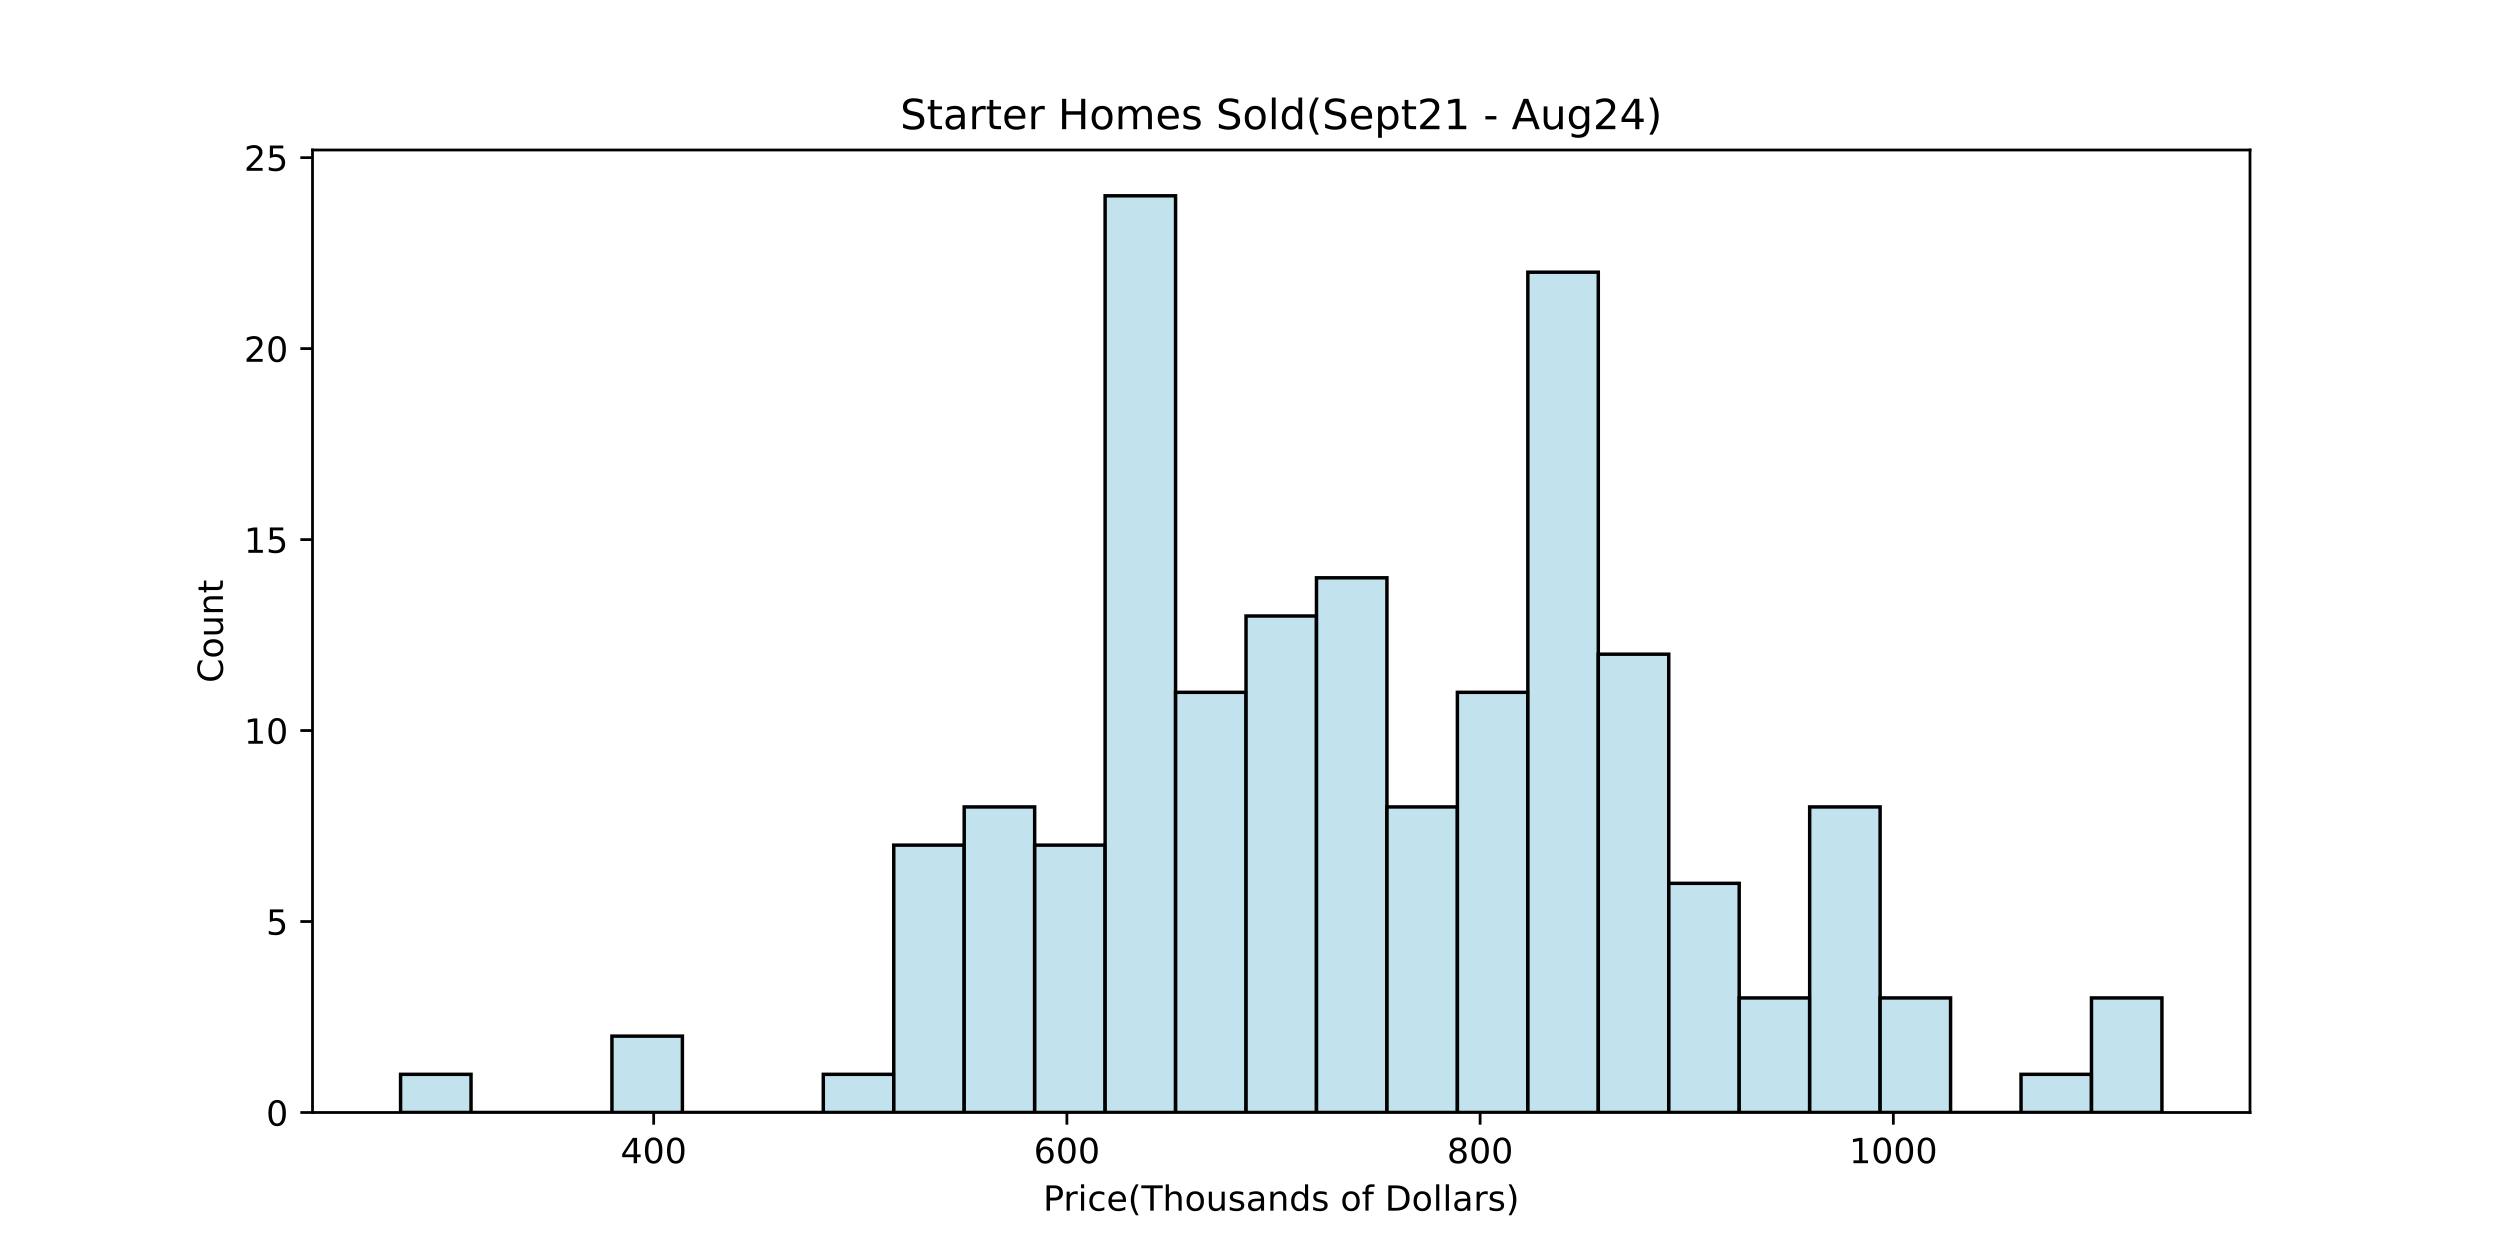
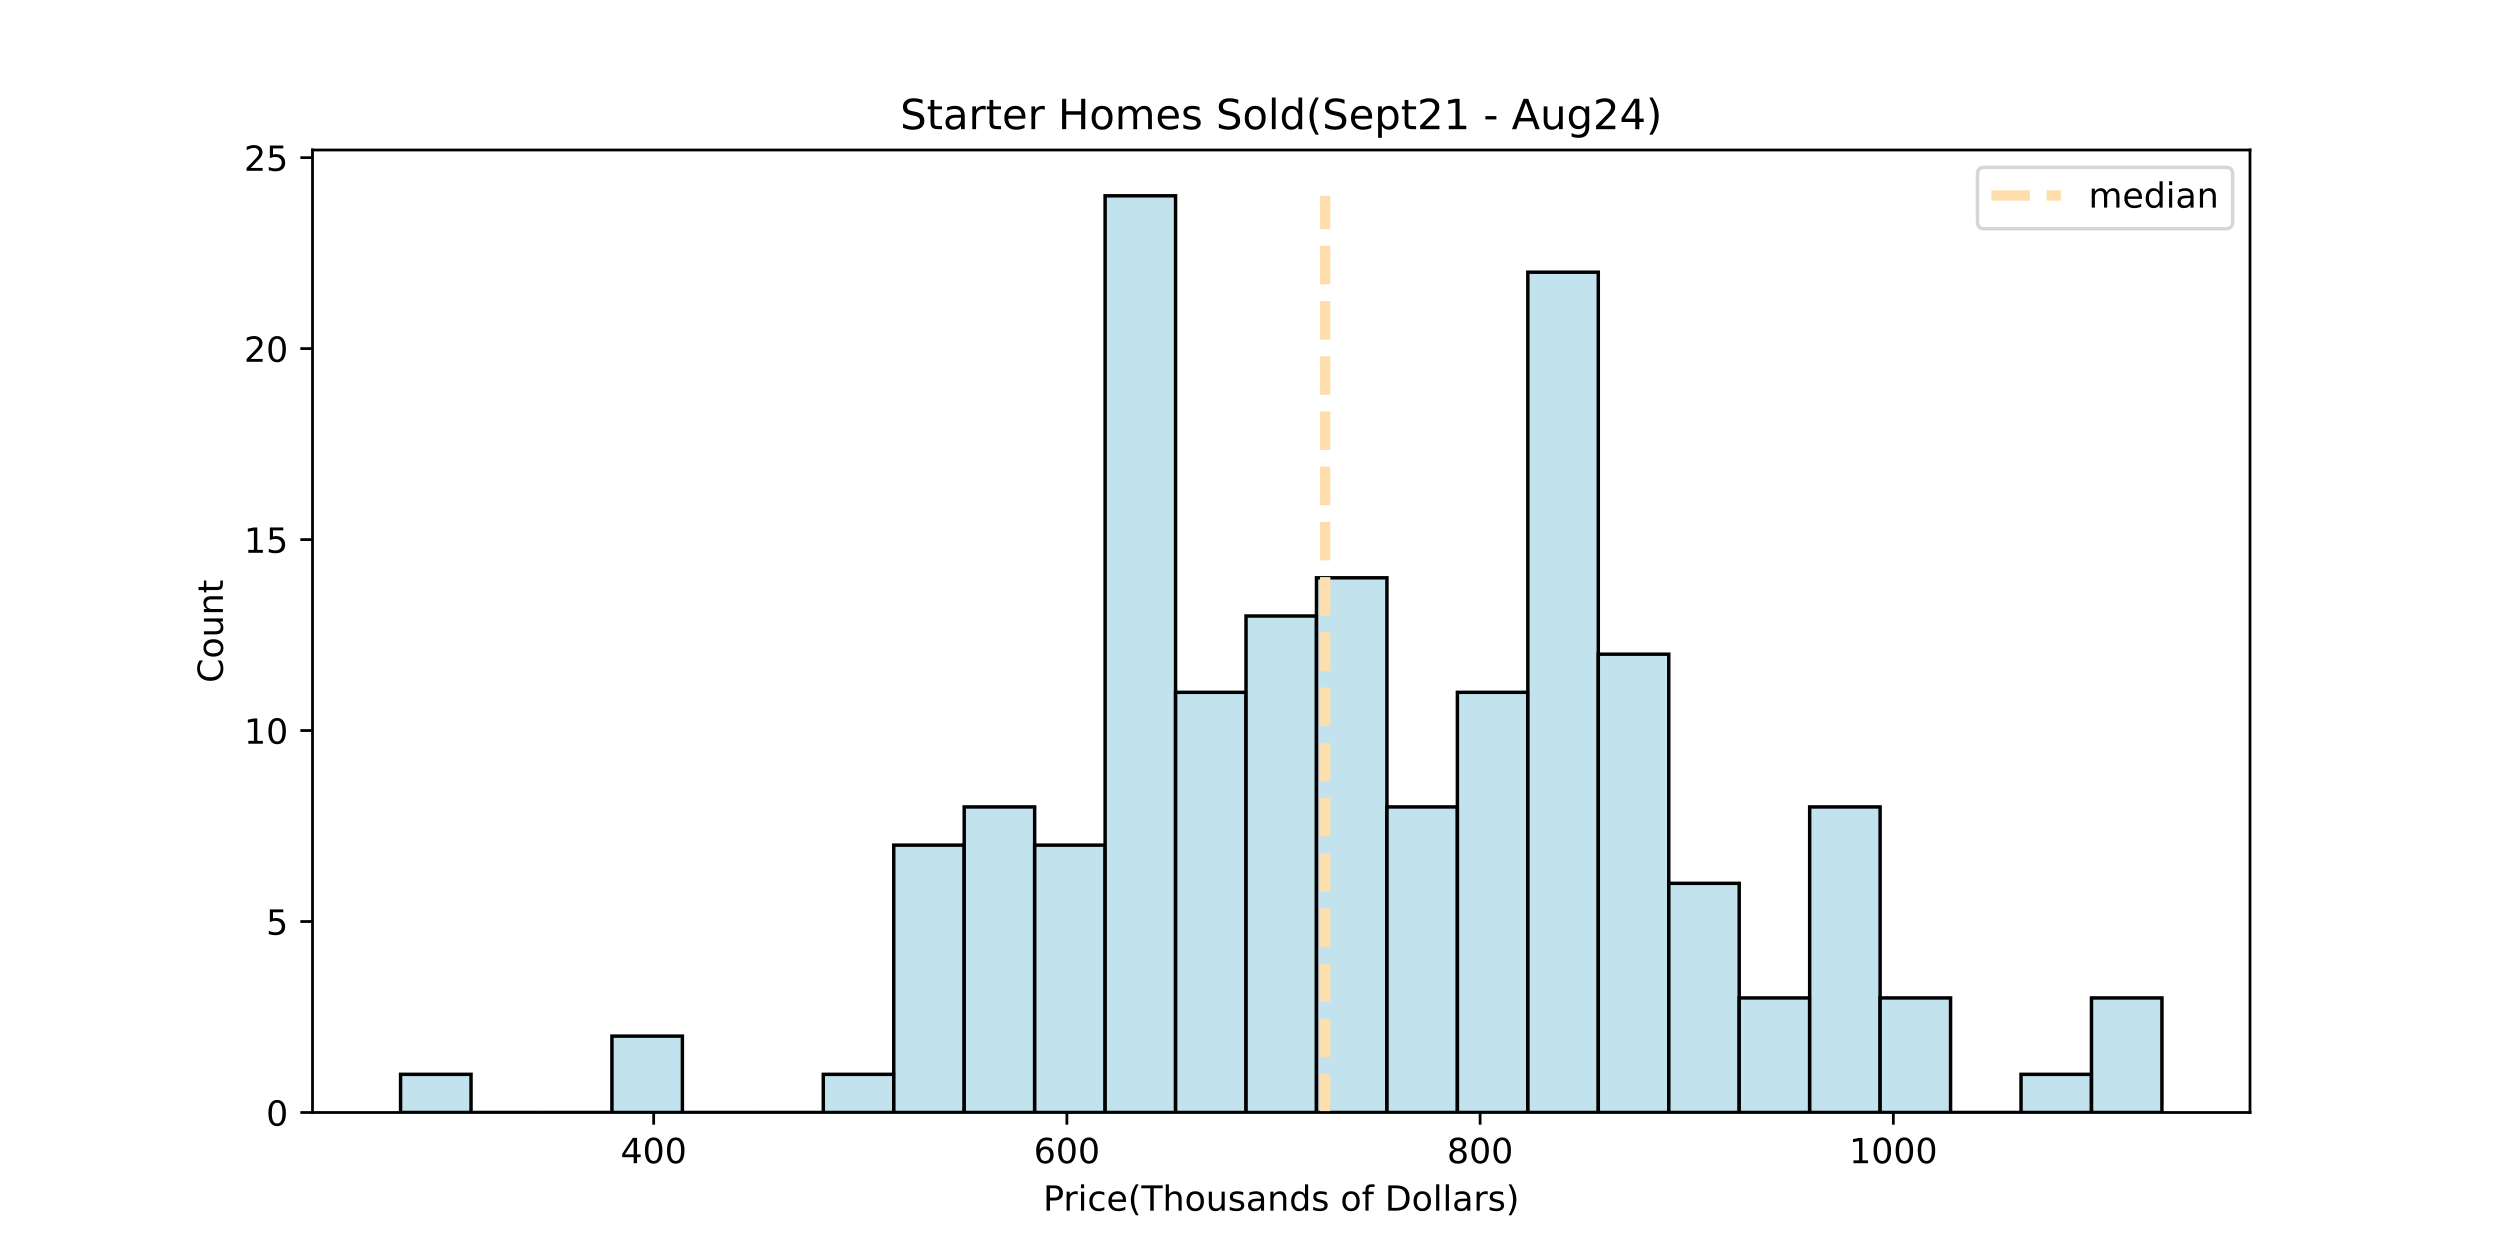
<svg xmlns="http://www.w3.org/2000/svg" xmlns:xlink="http://www.w3.org/1999/xlink" width="720pt" height="360pt" viewBox="0 0 720 360" version="1.1">
  <defs>
    <style type="text/css">*{stroke-linejoin: round; stroke-linecap: butt}</style>
  </defs>
  <g id="figure_1">
    <g id="patch_1">
      <path d="M 0 360  L 720 360  L 720 0  L 0 0  z " style="fill: #ffffff" />
    </g>
    <g id="axes_1">
      <g id="patch_2">
        <path d="M 90 320.4  L 648 320.4  L 648 43.2  L 90 43.2  z " style="fill: #ffffff" />
      </g>
      <g id="patch_3">
-         <path d="M 115.364 320.4  L 135.655 320.4  L 135.655 309.4  L 115.364 309.4  z " clip-path="url(#pa57f834e1c)" style="fill: #add8e6; fill-opacity: 0.75; stroke: #000000; stroke-linejoin: miter" />
+         <path d="M 115.364 320.4  L 135.655 320.4  L 135.655 309.4  L 115.364 309.4  z " clip-path="url(#pb97c5be445)" style="fill: #add8e6; fill-opacity: 0.75; stroke: #000000; stroke-linejoin: miter" />
      </g>
      <g id="patch_4">
-         <path d="M 135.655 320.4  L 155.945 320.4  L 155.945 320.4  L 135.655 320.4  z " clip-path="url(#pa57f834e1c)" style="fill: #add8e6; fill-opacity: 0.75; stroke: #000000; stroke-linejoin: miter" />
+         <path d="M 135.655 320.4  L 155.945 320.4  L 155.945 320.4  L 135.655 320.4  z " clip-path="url(#pb97c5be445)" style="fill: #add8e6; fill-opacity: 0.75; stroke: #000000; stroke-linejoin: miter" />
      </g>
      <g id="patch_5">
-         <path d="M 155.945 320.4  L 176.236 320.4  L 176.236 320.4  L 155.945 320.4  z " clip-path="url(#pa57f834e1c)" style="fill: #add8e6; fill-opacity: 0.75; stroke: #000000; stroke-linejoin: miter" />
+         <path d="M 155.945 320.4  L 176.236 320.4  L 176.236 320.4  L 155.945 320.4  z " clip-path="url(#pb97c5be445)" style="fill: #add8e6; fill-opacity: 0.75; stroke: #000000; stroke-linejoin: miter" />
      </g>
      <g id="patch_6">
-         <path d="M 176.236 320.4  L 196.527 320.4  L 196.527 298.4  L 176.236 298.4  z " clip-path="url(#pa57f834e1c)" style="fill: #add8e6; fill-opacity: 0.75; stroke: #000000; stroke-linejoin: miter" />
+         <path d="M 176.236 320.4  L 196.527 320.4  L 196.527 298.4  L 176.236 298.4  z " clip-path="url(#pb97c5be445)" style="fill: #add8e6; fill-opacity: 0.75; stroke: #000000; stroke-linejoin: miter" />
      </g>
      <g id="patch_7">
-         <path d="M 196.527 320.4  L 216.818 320.4  L 216.818 320.4  L 196.527 320.4  z " clip-path="url(#pa57f834e1c)" style="fill: #add8e6; fill-opacity: 0.75; stroke: #000000; stroke-linejoin: miter" />
+         <path d="M 196.527 320.4  L 216.818 320.4  L 216.818 320.4  L 196.527 320.4  z " clip-path="url(#pb97c5be445)" style="fill: #add8e6; fill-opacity: 0.75; stroke: #000000; stroke-linejoin: miter" />
      </g>
      <g id="patch_8">
-         <path d="M 216.818 320.4  L 237.109 320.4  L 237.109 320.4  L 216.818 320.4  z " clip-path="url(#pa57f834e1c)" style="fill: #add8e6; fill-opacity: 0.75; stroke: #000000; stroke-linejoin: miter" />
+         <path d="M 216.818 320.4  L 237.109 320.4  L 237.109 320.4  L 216.818 320.4  z " clip-path="url(#pb97c5be445)" style="fill: #add8e6; fill-opacity: 0.75; stroke: #000000; stroke-linejoin: miter" />
      </g>
      <g id="patch_9">
-         <path d="M 237.109 320.4  L 257.4 320.4  L 257.4 309.4  L 237.109 309.4  z " clip-path="url(#pa57f834e1c)" style="fill: #add8e6; fill-opacity: 0.75; stroke: #000000; stroke-linejoin: miter" />
+         <path d="M 237.109 320.4  L 257.4 320.4  L 257.4 309.4  L 237.109 309.4  z " clip-path="url(#pb97c5be445)" style="fill: #add8e6; fill-opacity: 0.75; stroke: #000000; stroke-linejoin: miter" />
      </g>
      <g id="patch_10">
-         <path d="M 257.4 320.4  L 277.691 320.4  L 277.691 243.4  L 257.4 243.4  z " clip-path="url(#pa57f834e1c)" style="fill: #add8e6; fill-opacity: 0.75; stroke: #000000; stroke-linejoin: miter" />
+         <path d="M 257.4 320.4  L 277.691 320.4  L 277.691 243.4  L 257.4 243.4  z " clip-path="url(#pb97c5be445)" style="fill: #add8e6; fill-opacity: 0.75; stroke: #000000; stroke-linejoin: miter" />
      </g>
      <g id="patch_11">
-         <path d="M 277.691 320.4  L 297.982 320.4  L 297.982 232.4  L 277.691 232.4  z " clip-path="url(#pa57f834e1c)" style="fill: #add8e6; fill-opacity: 0.75; stroke: #000000; stroke-linejoin: miter" />
+         <path d="M 277.691 320.4  L 297.982 320.4  L 297.982 232.4  L 277.691 232.4  z " clip-path="url(#pb97c5be445)" style="fill: #add8e6; fill-opacity: 0.75; stroke: #000000; stroke-linejoin: miter" />
      </g>
      <g id="patch_12">
-         <path d="M 297.982 320.4  L 318.273 320.4  L 318.273 243.4  L 297.982 243.4  z " clip-path="url(#pa57f834e1c)" style="fill: #add8e6; fill-opacity: 0.75; stroke: #000000; stroke-linejoin: miter" />
+         <path d="M 297.982 320.4  L 318.273 320.4  L 318.273 243.4  L 297.982 243.4  z " clip-path="url(#pb97c5be445)" style="fill: #add8e6; fill-opacity: 0.75; stroke: #000000; stroke-linejoin: miter" />
      </g>
      <g id="patch_13">
-         <path d="M 318.273 320.4  L 338.564 320.4  L 338.564 56.4  L 318.273 56.4  z " clip-path="url(#pa57f834e1c)" style="fill: #add8e6; fill-opacity: 0.75; stroke: #000000; stroke-linejoin: miter" />
+         <path d="M 318.273 320.4  L 338.564 320.4  L 338.564 56.4  L 318.273 56.4  z " clip-path="url(#pb97c5be445)" style="fill: #add8e6; fill-opacity: 0.75; stroke: #000000; stroke-linejoin: miter" />
      </g>
      <g id="patch_14">
-         <path d="M 338.564 320.4  L 358.855 320.4  L 358.855 199.4  L 338.564 199.4  z " clip-path="url(#pa57f834e1c)" style="fill: #add8e6; fill-opacity: 0.75; stroke: #000000; stroke-linejoin: miter" />
+         <path d="M 338.564 320.4  L 358.855 320.4  L 358.855 199.4  L 338.564 199.4  z " clip-path="url(#pb97c5be445)" style="fill: #add8e6; fill-opacity: 0.75; stroke: #000000; stroke-linejoin: miter" />
      </g>
      <g id="patch_15">
-         <path d="M 358.855 320.4  L 379.145 320.4  L 379.145 177.4  L 358.855 177.4  z " clip-path="url(#pa57f834e1c)" style="fill: #add8e6; fill-opacity: 0.75; stroke: #000000; stroke-linejoin: miter" />
+         <path d="M 358.855 320.4  L 379.145 320.4  L 379.145 177.4  L 358.855 177.4  z " clip-path="url(#pb97c5be445)" style="fill: #add8e6; fill-opacity: 0.75; stroke: #000000; stroke-linejoin: miter" />
      </g>
      <g id="patch_16">
-         <path d="M 379.145 320.4  L 399.436 320.4  L 399.436 166.4  L 379.145 166.4  z " clip-path="url(#pa57f834e1c)" style="fill: #add8e6; fill-opacity: 0.75; stroke: #000000; stroke-linejoin: miter" />
+         <path d="M 379.145 320.4  L 399.436 320.4  L 399.436 166.4  L 379.145 166.4  z " clip-path="url(#pb97c5be445)" style="fill: #add8e6; fill-opacity: 0.75; stroke: #000000; stroke-linejoin: miter" />
      </g>
      <g id="patch_17">
-         <path d="M 399.436 320.4  L 419.727 320.4  L 419.727 232.4  L 399.436 232.4  z " clip-path="url(#pa57f834e1c)" style="fill: #add8e6; fill-opacity: 0.75; stroke: #000000; stroke-linejoin: miter" />
+         <path d="M 399.436 320.4  L 419.727 320.4  L 419.727 232.4  L 399.436 232.4  z " clip-path="url(#pb97c5be445)" style="fill: #add8e6; fill-opacity: 0.75; stroke: #000000; stroke-linejoin: miter" />
      </g>
      <g id="patch_18">
-         <path d="M 419.727 320.4  L 440.018 320.4  L 440.018 199.4  L 419.727 199.4  z " clip-path="url(#pa57f834e1c)" style="fill: #add8e6; fill-opacity: 0.75; stroke: #000000; stroke-linejoin: miter" />
+         <path d="M 419.727 320.4  L 440.018 320.4  L 440.018 199.4  L 419.727 199.4  z " clip-path="url(#pb97c5be445)" style="fill: #add8e6; fill-opacity: 0.75; stroke: #000000; stroke-linejoin: miter" />
      </g>
      <g id="patch_19">
-         <path d="M 440.018 320.4  L 460.309 320.4  L 460.309 78.4  L 440.018 78.4  z " clip-path="url(#pa57f834e1c)" style="fill: #add8e6; fill-opacity: 0.75; stroke: #000000; stroke-linejoin: miter" />
+         <path d="M 440.018 320.4  L 460.309 320.4  L 460.309 78.4  L 440.018 78.4  z " clip-path="url(#pb97c5be445)" style="fill: #add8e6; fill-opacity: 0.75; stroke: #000000; stroke-linejoin: miter" />
      </g>
      <g id="patch_20">
-         <path d="M 460.309 320.4  L 480.6 320.4  L 480.6 188.4  L 460.309 188.4  z " clip-path="url(#pa57f834e1c)" style="fill: #add8e6; fill-opacity: 0.75; stroke: #000000; stroke-linejoin: miter" />
+         <path d="M 460.309 320.4  L 480.6 320.4  L 480.6 188.4  L 460.309 188.4  z " clip-path="url(#pb97c5be445)" style="fill: #add8e6; fill-opacity: 0.75; stroke: #000000; stroke-linejoin: miter" />
      </g>
      <g id="patch_21">
-         <path d="M 480.6 320.4  L 500.891 320.4  L 500.891 254.4  L 480.6 254.4  z " clip-path="url(#pa57f834e1c)" style="fill: #add8e6; fill-opacity: 0.75; stroke: #000000; stroke-linejoin: miter" />
+         <path d="M 480.6 320.4  L 500.891 320.4  L 500.891 254.4  L 480.6 254.4  z " clip-path="url(#pb97c5be445)" style="fill: #add8e6; fill-opacity: 0.75; stroke: #000000; stroke-linejoin: miter" />
      </g>
      <g id="patch_22">
-         <path d="M 500.891 320.4  L 521.182 320.4  L 521.182 287.4  L 500.891 287.4  z " clip-path="url(#pa57f834e1c)" style="fill: #add8e6; fill-opacity: 0.75; stroke: #000000; stroke-linejoin: miter" />
+         <path d="M 500.891 320.4  L 521.182 320.4  L 521.182 287.4  L 500.891 287.4  z " clip-path="url(#pb97c5be445)" style="fill: #add8e6; fill-opacity: 0.75; stroke: #000000; stroke-linejoin: miter" />
      </g>
      <g id="patch_23">
-         <path d="M 521.182 320.4  L 541.473 320.4  L 541.473 232.4  L 521.182 232.4  z " clip-path="url(#pa57f834e1c)" style="fill: #add8e6; fill-opacity: 0.75; stroke: #000000; stroke-linejoin: miter" />
+         <path d="M 521.182 320.4  L 541.473 320.4  L 541.473 232.4  L 521.182 232.4  z " clip-path="url(#pb97c5be445)" style="fill: #add8e6; fill-opacity: 0.75; stroke: #000000; stroke-linejoin: miter" />
      </g>
      <g id="patch_24">
-         <path d="M 541.473 320.4  L 561.764 320.4  L 561.764 287.4  L 541.473 287.4  z " clip-path="url(#pa57f834e1c)" style="fill: #add8e6; fill-opacity: 0.75; stroke: #000000; stroke-linejoin: miter" />
+         <path d="M 541.473 320.4  L 561.764 320.4  L 561.764 287.4  L 541.473 287.4  z " clip-path="url(#pb97c5be445)" style="fill: #add8e6; fill-opacity: 0.75; stroke: #000000; stroke-linejoin: miter" />
      </g>
      <g id="patch_25">
-         <path d="M 561.764 320.4  L 582.055 320.4  L 582.055 320.4  L 561.764 320.4  z " clip-path="url(#pa57f834e1c)" style="fill: #add8e6; fill-opacity: 0.75; stroke: #000000; stroke-linejoin: miter" />
+         <path d="M 561.764 320.4  L 582.055 320.4  L 582.055 320.4  L 561.764 320.4  z " clip-path="url(#pb97c5be445)" style="fill: #add8e6; fill-opacity: 0.75; stroke: #000000; stroke-linejoin: miter" />
      </g>
      <g id="patch_26">
-         <path d="M 582.055 320.4  L 602.345 320.4  L 602.345 309.4  L 582.055 309.4  z " clip-path="url(#pa57f834e1c)" style="fill: #add8e6; fill-opacity: 0.75; stroke: #000000; stroke-linejoin: miter" />
+         <path d="M 582.055 320.4  L 602.345 320.4  L 602.345 309.4  L 582.055 309.4  z " clip-path="url(#pb97c5be445)" style="fill: #add8e6; fill-opacity: 0.75; stroke: #000000; stroke-linejoin: miter" />
      </g>
      <g id="patch_27">
-         <path d="M 602.345 320.4  L 622.636 320.4  L 622.636 287.4  L 602.345 287.4  z " clip-path="url(#pa57f834e1c)" style="fill: #add8e6; fill-opacity: 0.75; stroke: #000000; stroke-linejoin: miter" />
+         <path d="M 602.345 320.4  L 622.636 320.4  L 622.636 287.4  L 602.345 287.4  z " clip-path="url(#pb97c5be445)" style="fill: #add8e6; fill-opacity: 0.75; stroke: #000000; stroke-linejoin: miter" />
      </g>
      <g id="matplotlib.axis_1">
        <g id="xtick_1">
          <g id="line2d_1">
            <defs>
-               <path id="mda2b536c5f" d="M 0 0  L 0 3.5  " style="stroke: #000000; stroke-width: 0.8" />
+               <path id="m1df51641ad" d="M 0 0  L 0 3.5  " style="stroke: #000000; stroke-width: 0.8" />
            </defs>
            <g>
-               <use xlink:href="#mda2b536c5f" x="188.256" y="320.4" style="stroke: #000000; stroke-width: 0.8" />
+               <use xlink:href="#m1df51641ad" x="188.256" y="320.4" style="stroke: #000000; stroke-width: 0.8" />
            </g>
          </g>
          <g id="text_1">
            <g transform="translate(178.7124 334.9984) scale(0.1 -0.1)">
              <defs>
                <path id="DejaVuSans-34" d="M 2419 4116  L 825 1625  L 2419 1625  L 2419 4116  z M 2253 4666  L 3047 4666  L 3047 1625  L 3713 1625  L 3713 1100  L 3047 1100  L 3047 0  L 2419 0  L 2419 1100  L 313 1100  L 313 1709  L 2253 4666  z " transform="scale(0.015625)" />
                <path id="DejaVuSans-30" d="M 2034 4250  Q 1547 4250 1301 3770  Q 1056 3291 1056 2328  Q 1056 1369 1301 889  Q 1547 409 2034 409  Q 2525 409 2770 889  Q 3016 1369 3016 2328  Q 3016 3291 2770 3770  Q 2525 4250 2034 4250  z M 2034 4750  Q 2819 4750 3233 4129  Q 3647 3509 3647 2328  Q 3647 1150 3233 529  Q 2819 -91 2034 -91  Q 1250 -91 836 529  Q 422 1150 422 2328  Q 422 3509 836 4129  Q 1250 4750 2034 4750  z " transform="scale(0.015625)" />
              </defs>
              <use xlink:href="#DejaVuSans-34" />
              <use xlink:href="#DejaVuSans-30" x="63.623" />
              <use xlink:href="#DejaVuSans-30" x="127.246" />
            </g>
          </g>
        </g>
        <g id="xtick_2">
          <g id="line2d_2">
            <g>
-               <use xlink:href="#mda2b536c5f" x="307.264" y="320.4" style="stroke: #000000; stroke-width: 0.8" />
+               <use xlink:href="#m1df51641ad" x="307.264" y="320.4" style="stroke: #000000; stroke-width: 0.8" />
            </g>
          </g>
          <g id="text_2">
            <g transform="translate(297.7207 334.9984) scale(0.1 -0.1)">
              <defs>
                <path id="DejaVuSans-36" d="M 2113 2584  Q 1688 2584 1439 2293  Q 1191 2003 1191 1497  Q 1191 994 1439 701  Q 1688 409 2113 409  Q 2538 409 2786 701  Q 3034 994 3034 1497  Q 3034 2003 2786 2293  Q 2538 2584 2113 2584  z M 3366 4563  L 3366 3988  Q 3128 4100 2886 4159  Q 2644 4219 2406 4219  Q 1781 4219 1451 3797  Q 1122 3375 1075 2522  Q 1259 2794 1537 2939  Q 1816 3084 2150 3084  Q 2853 3084 3261 2657  Q 3669 2231 3669 1497  Q 3669 778 3244 343  Q 2819 -91 2113 -91  Q 1303 -91 875 529  Q 447 1150 447 2328  Q 447 3434 972 4092  Q 1497 4750 2381 4750  Q 2619 4750 2861 4703  Q 3103 4656 3366 4563  z " transform="scale(0.015625)" />
              </defs>
              <use xlink:href="#DejaVuSans-36" />
              <use xlink:href="#DejaVuSans-30" x="63.623" />
              <use xlink:href="#DejaVuSans-30" x="127.246" />
            </g>
          </g>
        </g>
        <g id="xtick_3">
          <g id="line2d_3">
            <g>
-               <use xlink:href="#mda2b536c5f" x="426.273" y="320.4" style="stroke: #000000; stroke-width: 0.8" />
+               <use xlink:href="#m1df51641ad" x="426.273" y="320.4" style="stroke: #000000; stroke-width: 0.8" />
            </g>
          </g>
          <g id="text_3">
            <g transform="translate(416.729 334.9984) scale(0.1 -0.1)">
              <defs>
                <path id="DejaVuSans-38" d="M 2034 2216  Q 1584 2216 1326 1975  Q 1069 1734 1069 1313  Q 1069 891 1326 650  Q 1584 409 2034 409  Q 2484 409 2743 651  Q 3003 894 3003 1313  Q 3003 1734 2745 1975  Q 2488 2216 2034 2216  z M 1403 2484  Q 997 2584 770 2862  Q 544 3141 544 3541  Q 544 4100 942 4425  Q 1341 4750 2034 4750  Q 2731 4750 3128 4425  Q 3525 4100 3525 3541  Q 3525 3141 3298 2862  Q 3072 2584 2669 2484  Q 3125 2378 3379 2068  Q 3634 1759 3634 1313  Q 3634 634 3220 271  Q 2806 -91 2034 -91  Q 1263 -91 848 271  Q 434 634 434 1313  Q 434 1759 690 2068  Q 947 2378 1403 2484  z M 1172 3481  Q 1172 3119 1398 2916  Q 1625 2713 2034 2713  Q 2441 2713 2670 2916  Q 2900 3119 2900 3481  Q 2900 3844 2670 4047  Q 2441 4250 2034 4250  Q 1625 4250 1398 4047  Q 1172 3844 1172 3481  z " transform="scale(0.015625)" />
              </defs>
              <use xlink:href="#DejaVuSans-38" />
              <use xlink:href="#DejaVuSans-30" x="63.623" />
              <use xlink:href="#DejaVuSans-30" x="127.246" />
            </g>
          </g>
        </g>
        <g id="xtick_4">
          <g id="line2d_4">
            <g>
-               <use xlink:href="#mda2b536c5f" x="545.281" y="320.4" style="stroke: #000000; stroke-width: 0.8" />
+               <use xlink:href="#m1df51641ad" x="545.281" y="320.4" style="stroke: #000000; stroke-width: 0.8" />
            </g>
          </g>
          <g id="text_4">
            <g transform="translate(532.556 334.9984) scale(0.1 -0.1)">
              <defs>
                <path id="DejaVuSans-31" d="M 794 531  L 1825 531  L 1825 4091  L 703 3866  L 703 4441  L 1819 4666  L 2450 4666  L 2450 531  L 3481 531  L 3481 0  L 794 0  L 794 531  z " transform="scale(0.015625)" />
              </defs>
              <use xlink:href="#DejaVuSans-31" />
              <use xlink:href="#DejaVuSans-30" x="63.623" />
              <use xlink:href="#DejaVuSans-30" x="127.246" />
              <use xlink:href="#DejaVuSans-30" x="190.869" />
            </g>
          </g>
        </g>
        <g id="text_5">
          <g transform="translate(300.4242 348.6766) scale(0.1 -0.1)">
            <defs>
              <path id="DejaVuSans-50" d="M 1259 4147  L 1259 2394  L 2053 2394  Q 2494 2394 2734 2622  Q 2975 2850 2975 3272  Q 2975 3691 2734 3919  Q 2494 4147 2053 4147  L 1259 4147  z M 628 4666  L 2053 4666  Q 2838 4666 3239 4311  Q 3641 3956 3641 3272  Q 3641 2581 3239 2228  Q 2838 1875 2053 1875  L 1259 1875  L 1259 0  L 628 0  L 628 4666  z " transform="scale(0.015625)" />
              <path id="DejaVuSans-72" d="M 2631 2963  Q 2534 3019 2420 3045  Q 2306 3072 2169 3072  Q 1681 3072 1420 2755  Q 1159 2438 1159 1844  L 1159 0  L 581 0  L 581 3500  L 1159 3500  L 1159 2956  Q 1341 3275 1631 3429  Q 1922 3584 2338 3584  Q 2397 3584 2469 3576  Q 2541 3569 2628 3553  L 2631 2963  z " transform="scale(0.015625)" />
              <path id="DejaVuSans-69" d="M 603 3500  L 1178 3500  L 1178 0  L 603 0  L 603 3500  z M 603 4863  L 1178 4863  L 1178 4134  L 603 4134  L 603 4863  z " transform="scale(0.015625)" />
              <path id="DejaVuSans-63" d="M 3122 3366  L 3122 2828  Q 2878 2963 2633 3030  Q 2388 3097 2138 3097  Q 1578 3097 1268 2742  Q 959 2388 959 1747  Q 959 1106 1268 751  Q 1578 397 2138 397  Q 2388 397 2633 464  Q 2878 531 3122 666  L 3122 134  Q 2881 22 2623 -34  Q 2366 -91 2075 -91  Q 1284 -91 818 406  Q 353 903 353 1747  Q 353 2603 823 3093  Q 1294 3584 2113 3584  Q 2378 3584 2631 3529  Q 2884 3475 3122 3366  z " transform="scale(0.015625)" />
              <path id="DejaVuSans-65" d="M 3597 1894  L 3597 1613  L 953 1613  Q 991 1019 1311 708  Q 1631 397 2203 397  Q 2534 397 2845 478  Q 3156 559 3463 722  L 3463 178  Q 3153 47 2828 -22  Q 2503 -91 2169 -91  Q 1331 -91 842 396  Q 353 884 353 1716  Q 353 2575 817 3079  Q 1281 3584 2069 3584  Q 2775 3584 3186 3129  Q 3597 2675 3597 1894  z M 3022 2063  Q 3016 2534 2758 2815  Q 2500 3097 2075 3097  Q 1594 3097 1305 2825  Q 1016 2553 972 2059  L 3022 2063  z " transform="scale(0.015625)" />
              <path id="DejaVuSans-28" d="M 1984 4856  Q 1566 4138 1362 3434  Q 1159 2731 1159 2009  Q 1159 1288 1364 580  Q 1569 -128 1984 -844  L 1484 -844  Q 1016 -109 783 600  Q 550 1309 550 2009  Q 550 2706 781 3412  Q 1013 4119 1484 4856  L 1984 4856  z " transform="scale(0.015625)" />
              <path id="DejaVuSans-54" d="M -19 4666  L 3928 4666  L 3928 4134  L 2272 4134  L 2272 0  L 1638 0  L 1638 4134  L -19 4134  L -19 4666  z " transform="scale(0.015625)" />
              <path id="DejaVuSans-68" d="M 3513 2113  L 3513 0  L 2938 0  L 2938 2094  Q 2938 2591 2744 2837  Q 2550 3084 2163 3084  Q 1697 3084 1428 2787  Q 1159 2491 1159 1978  L 1159 0  L 581 0  L 581 4863  L 1159 4863  L 1159 2956  Q 1366 3272 1645 3428  Q 1925 3584 2291 3584  Q 2894 3584 3203 3211  Q 3513 2838 3513 2113  z " transform="scale(0.015625)" />
              <path id="DejaVuSans-6f" d="M 1959 3097  Q 1497 3097 1228 2736  Q 959 2375 959 1747  Q 959 1119 1226 758  Q 1494 397 1959 397  Q 2419 397 2687 759  Q 2956 1122 2956 1747  Q 2956 2369 2687 2733  Q 2419 3097 1959 3097  z M 1959 3584  Q 2709 3584 3137 3096  Q 3566 2609 3566 1747  Q 3566 888 3137 398  Q 2709 -91 1959 -91  Q 1206 -91 779 398  Q 353 888 353 1747  Q 353 2609 779 3096  Q 1206 3584 1959 3584  z " transform="scale(0.015625)" />
              <path id="DejaVuSans-75" d="M 544 1381  L 544 3500  L 1119 3500  L 1119 1403  Q 1119 906 1312 657  Q 1506 409 1894 409  Q 2359 409 2629 706  Q 2900 1003 2900 1516  L 2900 3500  L 3475 3500  L 3475 0  L 2900 0  L 2900 538  Q 2691 219 2414 64  Q 2138 -91 1772 -91  Q 1169 -91 856 284  Q 544 659 544 1381  z M 1991 3584  L 1991 3584  z " transform="scale(0.015625)" />
              <path id="DejaVuSans-73" d="M 2834 3397  L 2834 2853  Q 2591 2978 2328 3040  Q 2066 3103 1784 3103  Q 1356 3103 1142 2972  Q 928 2841 928 2578  Q 928 2378 1081 2264  Q 1234 2150 1697 2047  L 1894 2003  Q 2506 1872 2764 1633  Q 3022 1394 3022 966  Q 3022 478 2636 193  Q 2250 -91 1575 -91  Q 1294 -91 989 -36  Q 684 19 347 128  L 347 722  Q 666 556 975 473  Q 1284 391 1588 391  Q 1994 391 2212 530  Q 2431 669 2431 922  Q 2431 1156 2273 1281  Q 2116 1406 1581 1522  L 1381 1569  Q 847 1681 609 1914  Q 372 2147 372 2553  Q 372 3047 722 3315  Q 1072 3584 1716 3584  Q 2034 3584 2315 3537  Q 2597 3491 2834 3397  z " transform="scale(0.015625)" />
              <path id="DejaVuSans-61" d="M 2194 1759  Q 1497 1759 1228 1600  Q 959 1441 959 1056  Q 959 750 1161 570  Q 1363 391 1709 391  Q 2188 391 2477 730  Q 2766 1069 2766 1631  L 2766 1759  L 2194 1759  z M 3341 1997  L 3341 0  L 2766 0  L 2766 531  Q 2569 213 2275 61  Q 1981 -91 1556 -91  Q 1019 -91 701 211  Q 384 513 384 1019  Q 384 1609 779 1909  Q 1175 2209 1959 2209  L 2766 2209  L 2766 2266  Q 2766 2663 2505 2880  Q 2244 3097 1772 3097  Q 1472 3097 1187 3025  Q 903 2953 641 2809  L 641 3341  Q 956 3463 1253 3523  Q 1550 3584 1831 3584  Q 2591 3584 2966 3190  Q 3341 2797 3341 1997  z " transform="scale(0.015625)" />
              <path id="DejaVuSans-6e" d="M 3513 2113  L 3513 0  L 2938 0  L 2938 2094  Q 2938 2591 2744 2837  Q 2550 3084 2163 3084  Q 1697 3084 1428 2787  Q 1159 2491 1159 1978  L 1159 0  L 581 0  L 581 3500  L 1159 3500  L 1159 2956  Q 1366 3272 1645 3428  Q 1925 3584 2291 3584  Q 2894 3584 3203 3211  Q 3513 2838 3513 2113  z " transform="scale(0.015625)" />
              <path id="DejaVuSans-64" d="M 2906 2969  L 2906 4863  L 3481 4863  L 3481 0  L 2906 0  L 2906 525  Q 2725 213 2448 61  Q 2172 -91 1784 -91  Q 1150 -91 751 415  Q 353 922 353 1747  Q 353 2572 751 3078  Q 1150 3584 1784 3584  Q 2172 3584 2448 3432  Q 2725 3281 2906 2969  z M 947 1747  Q 947 1113 1208 752  Q 1469 391 1925 391  Q 2381 391 2643 752  Q 2906 1113 2906 1747  Q 2906 2381 2643 2742  Q 2381 3103 1925 3103  Q 1469 3103 1208 2742  Q 947 2381 947 1747  z " transform="scale(0.015625)" />
              <path id="DejaVuSans-20" transform="scale(0.015625)" />
              <path id="DejaVuSans-66" d="M 2375 4863  L 2375 4384  L 1825 4384  Q 1516 4384 1395 4259  Q 1275 4134 1275 3809  L 1275 3500  L 2222 3500  L 2222 3053  L 1275 3053  L 1275 0  L 697 0  L 697 3053  L 147 3053  L 147 3500  L 697 3500  L 697 3744  Q 697 4328 969 4595  Q 1241 4863 1831 4863  L 2375 4863  z " transform="scale(0.015625)" />
              <path id="DejaVuSans-44" d="M 1259 4147  L 1259 519  L 2022 519  Q 2988 519 3436 956  Q 3884 1394 3884 2338  Q 3884 3275 3436 3711  Q 2988 4147 2022 4147  L 1259 4147  z M 628 4666  L 1925 4666  Q 3281 4666 3915 4102  Q 4550 3538 4550 2338  Q 4550 1131 3912 565  Q 3275 0 1925 0  L 628 0  L 628 4666  z " transform="scale(0.015625)" />
              <path id="DejaVuSans-6c" d="M 603 4863  L 1178 4863  L 1178 0  L 603 0  L 603 4863  z " transform="scale(0.015625)" />
              <path id="DejaVuSans-29" d="M 513 4856  L 1013 4856  Q 1481 4119 1714 3412  Q 1947 2706 1947 2009  Q 1947 1309 1714 600  Q 1481 -109 1013 -844  L 513 -844  Q 928 -128 1133 580  Q 1338 1288 1338 2009  Q 1338 2731 1133 3434  Q 928 4138 513 4856  z " transform="scale(0.015625)" />
            </defs>
            <use xlink:href="#DejaVuSans-50" />
            <use xlink:href="#DejaVuSans-72" x="58.553" />
            <use xlink:href="#DejaVuSans-69" x="99.666" />
            <use xlink:href="#DejaVuSans-63" x="127.449" />
            <use xlink:href="#DejaVuSans-65" x="182.43" />
            <use xlink:href="#DejaVuSans-28" x="243.953" />
            <use xlink:href="#DejaVuSans-54" x="282.967" />
            <use xlink:href="#DejaVuSans-68" x="344.051" />
            <use xlink:href="#DejaVuSans-6f" x="407.43" />
            <use xlink:href="#DejaVuSans-75" x="468.611" />
            <use xlink:href="#DejaVuSans-73" x="531.99" />
            <use xlink:href="#DejaVuSans-61" x="584.09" />
            <use xlink:href="#DejaVuSans-6e" x="645.369" />
            <use xlink:href="#DejaVuSans-64" x="708.748" />
            <use xlink:href="#DejaVuSans-73" x="772.225" />
            <use xlink:href="#DejaVuSans-20" x="824.324" />
            <use xlink:href="#DejaVuSans-6f" x="856.111" />
            <use xlink:href="#DejaVuSans-66" x="917.293" />
            <use xlink:href="#DejaVuSans-20" x="952.498" />
            <use xlink:href="#DejaVuSans-44" x="984.285" />
            <use xlink:href="#DejaVuSans-6f" x="1061.287" />
            <use xlink:href="#DejaVuSans-6c" x="1122.469" />
            <use xlink:href="#DejaVuSans-6c" x="1150.252" />
            <use xlink:href="#DejaVuSans-61" x="1178.035" />
            <use xlink:href="#DejaVuSans-72" x="1239.314" />
            <use xlink:href="#DejaVuSans-73" x="1280.428" />
            <use xlink:href="#DejaVuSans-29" x="1332.527" />
          </g>
        </g>
      </g>
      <g id="matplotlib.axis_2">
        <g id="ytick_1">
          <g id="line2d_5">
            <defs>
-               <path id="ma983df707d" d="M 0 0  L -3.5 0  " style="stroke: #000000; stroke-width: 0.8" />
+               <path id="m997e9920dc" d="M 0 0  L -3.5 0  " style="stroke: #000000; stroke-width: 0.8" />
            </defs>
            <g>
-               <use xlink:href="#ma983df707d" x="90" y="320.4" style="stroke: #000000; stroke-width: 0.8" />
+               <use xlink:href="#m997e9920dc" x="90" y="320.4" style="stroke: #000000; stroke-width: 0.8" />
            </g>
          </g>
          <g id="text_6">
            <g transform="translate(76.6375 324.1992) scale(0.1 -0.1)">
              <use xlink:href="#DejaVuSans-30" />
            </g>
          </g>
        </g>
        <g id="ytick_2">
          <g id="line2d_6">
            <g>
-               <use xlink:href="#ma983df707d" x="90" y="265.4" style="stroke: #000000; stroke-width: 0.8" />
+               <use xlink:href="#m997e9920dc" x="90" y="265.4" style="stroke: #000000; stroke-width: 0.8" />
            </g>
          </g>
          <g id="text_7">
            <g transform="translate(76.6375 269.1992) scale(0.1 -0.1)">
              <defs>
                <path id="DejaVuSans-35" d="M 691 4666  L 3169 4666  L 3169 4134  L 1269 4134  L 1269 2991  Q 1406 3038 1543 3061  Q 1681 3084 1819 3084  Q 2600 3084 3056 2656  Q 3513 2228 3513 1497  Q 3513 744 3044 326  Q 2575 -91 1722 -91  Q 1428 -91 1123 -41  Q 819 9 494 109  L 494 744  Q 775 591 1075 516  Q 1375 441 1709 441  Q 2250 441 2565 725  Q 2881 1009 2881 1497  Q 2881 1984 2565 2268  Q 2250 2553 1709 2553  Q 1456 2553 1204 2497  Q 953 2441 691 2322  L 691 4666  z " transform="scale(0.015625)" />
              </defs>
              <use xlink:href="#DejaVuSans-35" />
            </g>
          </g>
        </g>
        <g id="ytick_3">
          <g id="line2d_7">
            <g>
-               <use xlink:href="#ma983df707d" x="90" y="210.4" style="stroke: #000000; stroke-width: 0.8" />
+               <use xlink:href="#m997e9920dc" x="90" y="210.4" style="stroke: #000000; stroke-width: 0.8" />
            </g>
          </g>
          <g id="text_8">
            <g transform="translate(70.275 214.1992) scale(0.1 -0.1)">
              <use xlink:href="#DejaVuSans-31" />
              <use xlink:href="#DejaVuSans-30" x="63.623" />
            </g>
          </g>
        </g>
        <g id="ytick_4">
          <g id="line2d_8">
            <g>
-               <use xlink:href="#ma983df707d" x="90" y="155.4" style="stroke: #000000; stroke-width: 0.8" />
+               <use xlink:href="#m997e9920dc" x="90" y="155.4" style="stroke: #000000; stroke-width: 0.8" />
            </g>
          </g>
          <g id="text_9">
            <g transform="translate(70.275 159.1992) scale(0.1 -0.1)">
              <use xlink:href="#DejaVuSans-31" />
              <use xlink:href="#DejaVuSans-35" x="63.623" />
            </g>
          </g>
        </g>
        <g id="ytick_5">
          <g id="line2d_9">
            <g>
-               <use xlink:href="#ma983df707d" x="90" y="100.4" style="stroke: #000000; stroke-width: 0.8" />
+               <use xlink:href="#m997e9920dc" x="90" y="100.4" style="stroke: #000000; stroke-width: 0.8" />
            </g>
          </g>
          <g id="text_10">
            <g transform="translate(70.275 104.1992) scale(0.1 -0.1)">
              <defs>
                <path id="DejaVuSans-32" d="M 1228 531  L 3431 531  L 3431 0  L 469 0  L 469 531  Q 828 903 1448 1529  Q 2069 2156 2228 2338  Q 2531 2678 2651 2914  Q 2772 3150 2772 3378  Q 2772 3750 2511 3984  Q 2250 4219 1831 4219  Q 1534 4219 1204 4116  Q 875 4013 500 3803  L 500 4441  Q 881 4594 1212 4672  Q 1544 4750 1819 4750  Q 2544 4750 2975 4387  Q 3406 4025 3406 3419  Q 3406 3131 3298 2873  Q 3191 2616 2906 2266  Q 2828 2175 2409 1742  Q 1991 1309 1228 531  z " transform="scale(0.015625)" />
              </defs>
              <use xlink:href="#DejaVuSans-32" />
              <use xlink:href="#DejaVuSans-30" x="63.623" />
            </g>
          </g>
        </g>
        <g id="ytick_6">
          <g id="line2d_10">
            <g>
-               <use xlink:href="#ma983df707d" x="90" y="45.4" style="stroke: #000000; stroke-width: 0.8" />
+               <use xlink:href="#m997e9920dc" x="90" y="45.4" style="stroke: #000000; stroke-width: 0.8" />
            </g>
          </g>
          <g id="text_11">
            <g transform="translate(70.275 49.19922) scale(0.1 -0.1)">
              <use xlink:href="#DejaVuSans-32" />
              <use xlink:href="#DejaVuSans-35" x="63.623" />
            </g>
          </g>
        </g>
        <g id="text_12">
          <g transform="translate(64.19531 196.6484) rotate(-90) scale(0.1 -0.1)">
            <defs>
              <path id="DejaVuSans-43" d="M 4122 4306  L 4122 3641  Q 3803 3938 3442 4084  Q 3081 4231 2675 4231  Q 1875 4231 1450 3742  Q 1025 3253 1025 2328  Q 1025 1406 1450 917  Q 1875 428 2675 428  Q 3081 428 3442 575  Q 3803 722 4122 1019  L 4122 359  Q 3791 134 3420 21  Q 3050 -91 2638 -91  Q 1578 -91 968 557  Q 359 1206 359 2328  Q 359 3453 968 4101  Q 1578 4750 2638 4750  Q 3056 4750 3426 4639  Q 3797 4528 4122 4306  z " transform="scale(0.015625)" />
              <path id="DejaVuSans-74" d="M 1172 4494  L 1172 3500  L 2356 3500  L 2356 3053  L 1172 3053  L 1172 1153  Q 1172 725 1289 603  Q 1406 481 1766 481  L 2356 481  L 2356 0  L 1766 0  Q 1100 0 847 248  Q 594 497 594 1153  L 594 3053  L 172 3053  L 172 3500  L 594 3500  L 594 4494  L 1172 4494  z " transform="scale(0.015625)" />
            </defs>
            <use xlink:href="#DejaVuSans-43" />
            <use xlink:href="#DejaVuSans-6f" x="69.824" />
            <use xlink:href="#DejaVuSans-75" x="131.006" />
            <use xlink:href="#DejaVuSans-6e" x="194.385" />
            <use xlink:href="#DejaVuSans-74" x="257.764" />
          </g>
        </g>
+       </g>
+       <g id="LineCollection_1">
+         <path d="M 381.645 320.4  L 381.645 56.4  " clip-path="url(#pb97c5be445)" style="fill: none; stroke-dasharray: 11.1,4.8; stroke-dashoffset: 0; stroke: #ffdead; stroke-width: 3" />
      </g>
      <g id="patch_28">
        <path d="M 90 320.4  L 90 43.2  " style="fill: none; stroke: #000000; stroke-width: 0.8; stroke-linejoin: miter; stroke-linecap: square" />
      </g>
      <g id="patch_29">
        <path d="M 648 320.4  L 648 43.2  " style="fill: none; stroke: #000000; stroke-width: 0.8; stroke-linejoin: miter; stroke-linecap: square" />
      </g>
      <g id="patch_30">
        <path d="M 90 320.4  L 648 320.4  " style="fill: none; stroke: #000000; stroke-width: 0.8; stroke-linejoin: miter; stroke-linecap: square" />
      </g>
      <g id="patch_31">
        <path d="M 90 43.2  L 648 43.2  " style="fill: none; stroke: #000000; stroke-width: 0.8; stroke-linejoin: miter; stroke-linecap: square" />
      </g>
      <g id="text_13">
        <g transform="translate(259.2609 37.2) scale(0.12 -0.12)">
          <defs>
            <path id="DejaVuSans-53" d="M 3425 4513  L 3425 3897  Q 3066 4069 2747 4153  Q 2428 4238 2131 4238  Q 1616 4238 1336 4038  Q 1056 3838 1056 3469  Q 1056 3159 1242 3001  Q 1428 2844 1947 2747  L 2328 2669  Q 3034 2534 3370 2195  Q 3706 1856 3706 1288  Q 3706 609 3251 259  Q 2797 -91 1919 -91  Q 1588 -91 1214 -16  Q 841 59 441 206  L 441 856  Q 825 641 1194 531  Q 1563 422 1919 422  Q 2459 422 2753 634  Q 3047 847 3047 1241  Q 3047 1584 2836 1778  Q 2625 1972 2144 2069  L 1759 2144  Q 1053 2284 737 2584  Q 422 2884 422 3419  Q 422 4038 858 4394  Q 1294 4750 2059 4750  Q 2388 4750 2728 4690  Q 3069 4631 3425 4513  z " transform="scale(0.015625)" />
            <path id="DejaVuSans-48" d="M 628 4666  L 1259 4666  L 1259 2753  L 3553 2753  L 3553 4666  L 4184 4666  L 4184 0  L 3553 0  L 3553 2222  L 1259 2222  L 1259 0  L 628 0  L 628 4666  z " transform="scale(0.015625)" />
            <path id="DejaVuSans-6d" d="M 3328 2828  Q 3544 3216 3844 3400  Q 4144 3584 4550 3584  Q 5097 3584 5394 3201  Q 5691 2819 5691 2113  L 5691 0  L 5113 0  L 5113 2094  Q 5113 2597 4934 2840  Q 4756 3084 4391 3084  Q 3944 3084 3684 2787  Q 3425 2491 3425 1978  L 3425 0  L 2847 0  L 2847 2094  Q 2847 2600 2669 2842  Q 2491 3084 2119 3084  Q 1678 3084 1418 2786  Q 1159 2488 1159 1978  L 1159 0  L 581 0  L 581 3500  L 1159 3500  L 1159 2956  Q 1356 3278 1631 3431  Q 1906 3584 2284 3584  Q 2666 3584 2933 3390  Q 3200 3197 3328 2828  z " transform="scale(0.015625)" />
            <path id="DejaVuSans-70" d="M 1159 525  L 1159 -1331  L 581 -1331  L 581 3500  L 1159 3500  L 1159 2969  Q 1341 3281 1617 3432  Q 1894 3584 2278 3584  Q 2916 3584 3314 3078  Q 3713 2572 3713 1747  Q 3713 922 3314 415  Q 2916 -91 2278 -91  Q 1894 -91 1617 61  Q 1341 213 1159 525  z M 3116 1747  Q 3116 2381 2855 2742  Q 2594 3103 2138 3103  Q 1681 3103 1420 2742  Q 1159 2381 1159 1747  Q 1159 1113 1420 752  Q 1681 391 2138 391  Q 2594 391 2855 752  Q 3116 1113 3116 1747  z " transform="scale(0.015625)" />
            <path id="DejaVuSans-2d" d="M 313 2009  L 1997 2009  L 1997 1497  L 313 1497  L 313 2009  z " transform="scale(0.015625)" />
            <path id="DejaVuSans-41" d="M 2188 4044  L 1331 1722  L 3047 1722  L 2188 4044  z M 1831 4666  L 2547 4666  L 4325 0  L 3669 0  L 3244 1197  L 1141 1197  L 716 0  L 50 0  L 1831 4666  z " transform="scale(0.015625)" />
            <path id="DejaVuSans-67" d="M 2906 1791  Q 2906 2416 2648 2759  Q 2391 3103 1925 3103  Q 1463 3103 1205 2759  Q 947 2416 947 1791  Q 947 1169 1205 825  Q 1463 481 1925 481  Q 2391 481 2648 825  Q 2906 1169 2906 1791  z M 3481 434  Q 3481 -459 3084 -895  Q 2688 -1331 1869 -1331  Q 1566 -1331 1297 -1286  Q 1028 -1241 775 -1147  L 775 -588  Q 1028 -725 1275 -790  Q 1522 -856 1778 -856  Q 2344 -856 2625 -561  Q 2906 -266 2906 331  L 2906 616  Q 2728 306 2450 153  Q 2172 0 1784 0  Q 1141 0 747 490  Q 353 981 353 1791  Q 353 2603 747 3093  Q 1141 3584 1784 3584  Q 2172 3584 2450 3431  Q 2728 3278 2906 2969  L 2906 3500  L 3481 3500  L 3481 434  z " transform="scale(0.015625)" />
          </defs>
          <use xlink:href="#DejaVuSans-53" />
          <use xlink:href="#DejaVuSans-74" x="63.477" />
          <use xlink:href="#DejaVuSans-61" x="102.686" />
          <use xlink:href="#DejaVuSans-72" x="163.965" />
          <use xlink:href="#DejaVuSans-74" x="205.078" />
          <use xlink:href="#DejaVuSans-65" x="244.287" />
          <use xlink:href="#DejaVuSans-72" x="305.811" />
          <use xlink:href="#DejaVuSans-20" x="346.924" />
          <use xlink:href="#DejaVuSans-48" x="378.711" />
          <use xlink:href="#DejaVuSans-6f" x="453.906" />
          <use xlink:href="#DejaVuSans-6d" x="515.088" />
          <use xlink:href="#DejaVuSans-65" x="612.5" />
          <use xlink:href="#DejaVuSans-73" x="674.023" />
          <use xlink:href="#DejaVuSans-20" x="726.123" />
          <use xlink:href="#DejaVuSans-53" x="757.91" />
          <use xlink:href="#DejaVuSans-6f" x="821.387" />
          <use xlink:href="#DejaVuSans-6c" x="882.568" />
          <use xlink:href="#DejaVuSans-64" x="910.352" />
          <use xlink:href="#DejaVuSans-28" x="973.828" />
          <use xlink:href="#DejaVuSans-53" x="1012.842" />
          <use xlink:href="#DejaVuSans-65" x="1076.318" />
          <use xlink:href="#DejaVuSans-70" x="1137.842" />
          <use xlink:href="#DejaVuSans-74" x="1201.318" />
          <use xlink:href="#DejaVuSans-32" x="1240.527" />
          <use xlink:href="#DejaVuSans-31" x="1304.15" />
          <use xlink:href="#DejaVuSans-20" x="1367.773" />
          <use xlink:href="#DejaVuSans-2d" x="1399.561" />
          <use xlink:href="#DejaVuSans-20" x="1435.645" />
          <use xlink:href="#DejaVuSans-41" x="1467.432" />
          <use xlink:href="#DejaVuSans-75" x="1535.84" />
          <use xlink:href="#DejaVuSans-67" x="1599.219" />
          <use xlink:href="#DejaVuSans-32" x="1662.695" />
          <use xlink:href="#DejaVuSans-34" x="1726.318" />
          <use xlink:href="#DejaVuSans-29" x="1789.941" />
        </g>
      </g>
+       <g id="legend_1">
+         <g id="patch_32">
+           <path d="M 571.514 65.878  L 641 65.878  Q 643 65.878 643 63.878  L 643 50.2  Q 643 48.2 641 48.2  L 571.514 48.2  Q 569.514 48.2 569.514 50.2  L 569.514 63.878  Q 569.514 65.878 571.514 65.878  z " style="fill: #ffffff; opacity: 0.8; stroke: #cccccc; stroke-linejoin: miter" />
+         </g>
+         <g id="line2d_11">
+           <path d="M 573.514 56.298  L 593.514 56.298  " style="fill: none; stroke-dasharray: 11.1,4.8; stroke-dashoffset: 0; stroke: #ffdead; stroke-width: 3" />
+         </g>
+         <g id="text_14">
+           <g transform="translate(601.5141 59.79844) scale(0.1 -0.1)">
+             <use xlink:href="#DejaVuSans-6d" />
+             <use xlink:href="#DejaVuSans-65" x="97.412" />
+             <use xlink:href="#DejaVuSans-64" x="158.936" />
+             <use xlink:href="#DejaVuSans-69" x="222.412" />
+             <use xlink:href="#DejaVuSans-61" x="250.195" />
+             <use xlink:href="#DejaVuSans-6e" x="311.475" />
+           </g>
+         </g>
+       </g>
    </g>
  </g>
  <defs>
-     <clipPath id="pa57f834e1c">
+     <clipPath id="pb97c5be445">
      <rect x="90" y="43.2" width="558" height="277.2" />
    </clipPath>
  </defs>
</svg>
